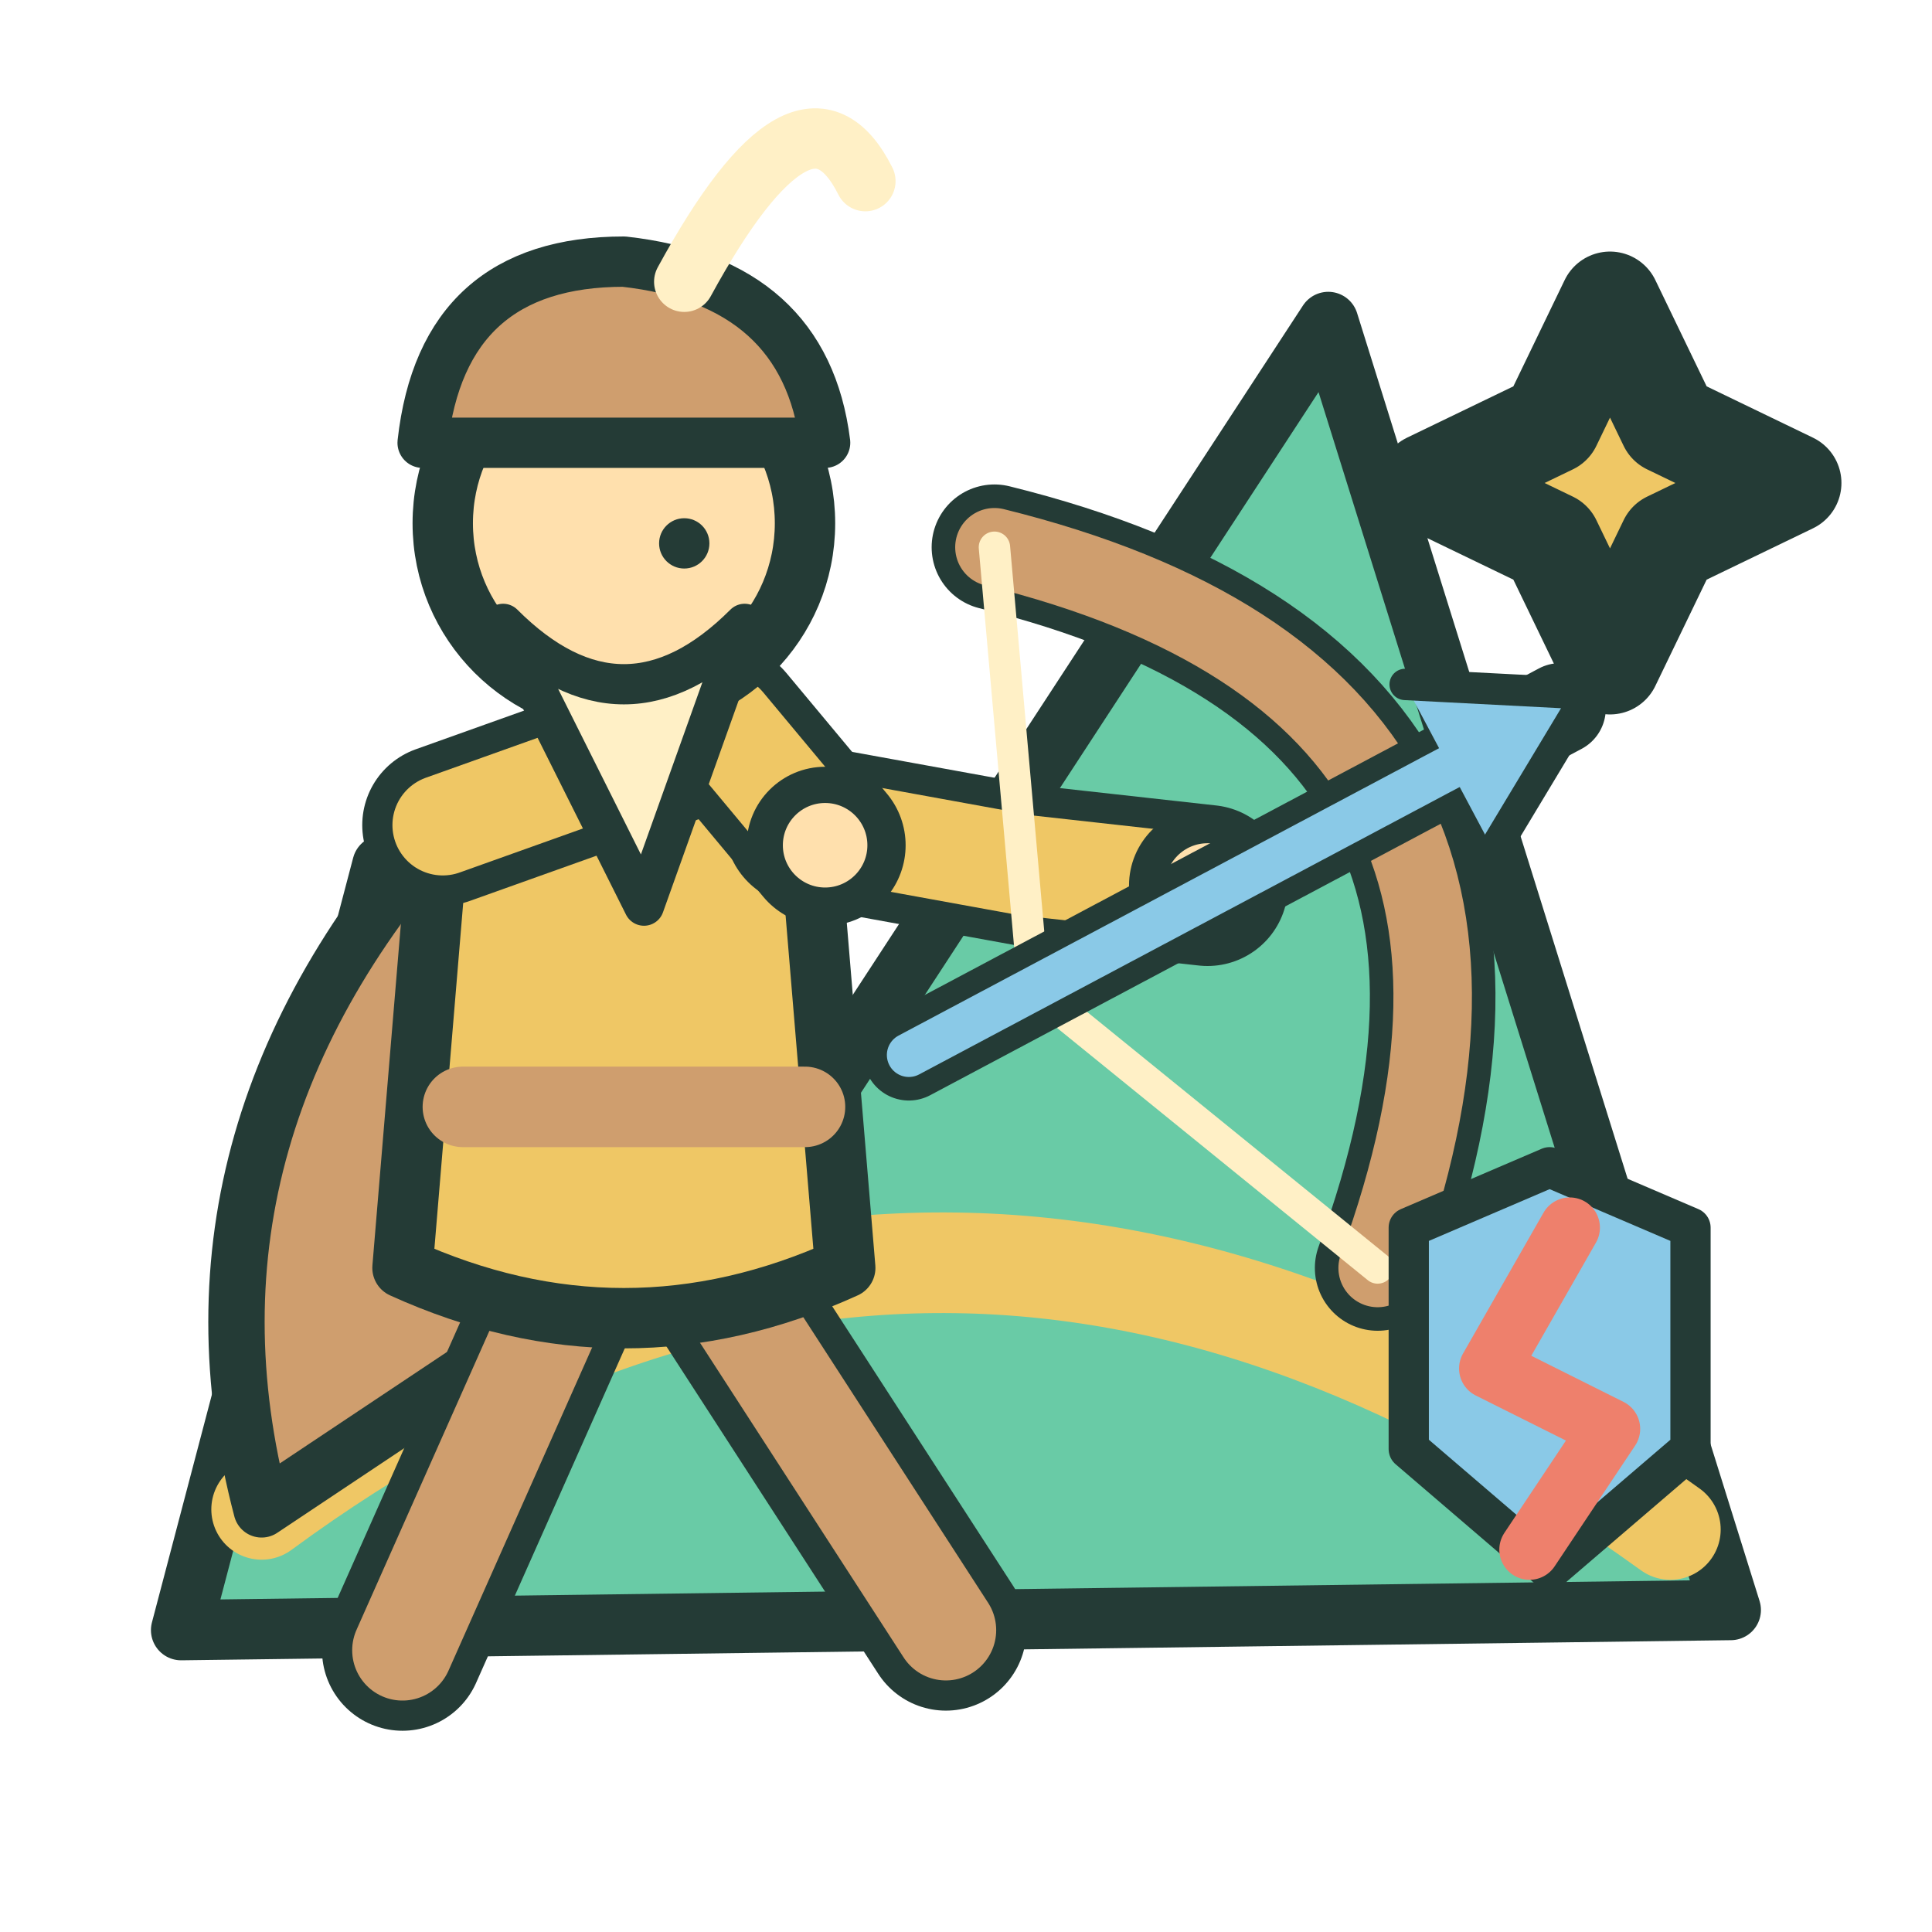
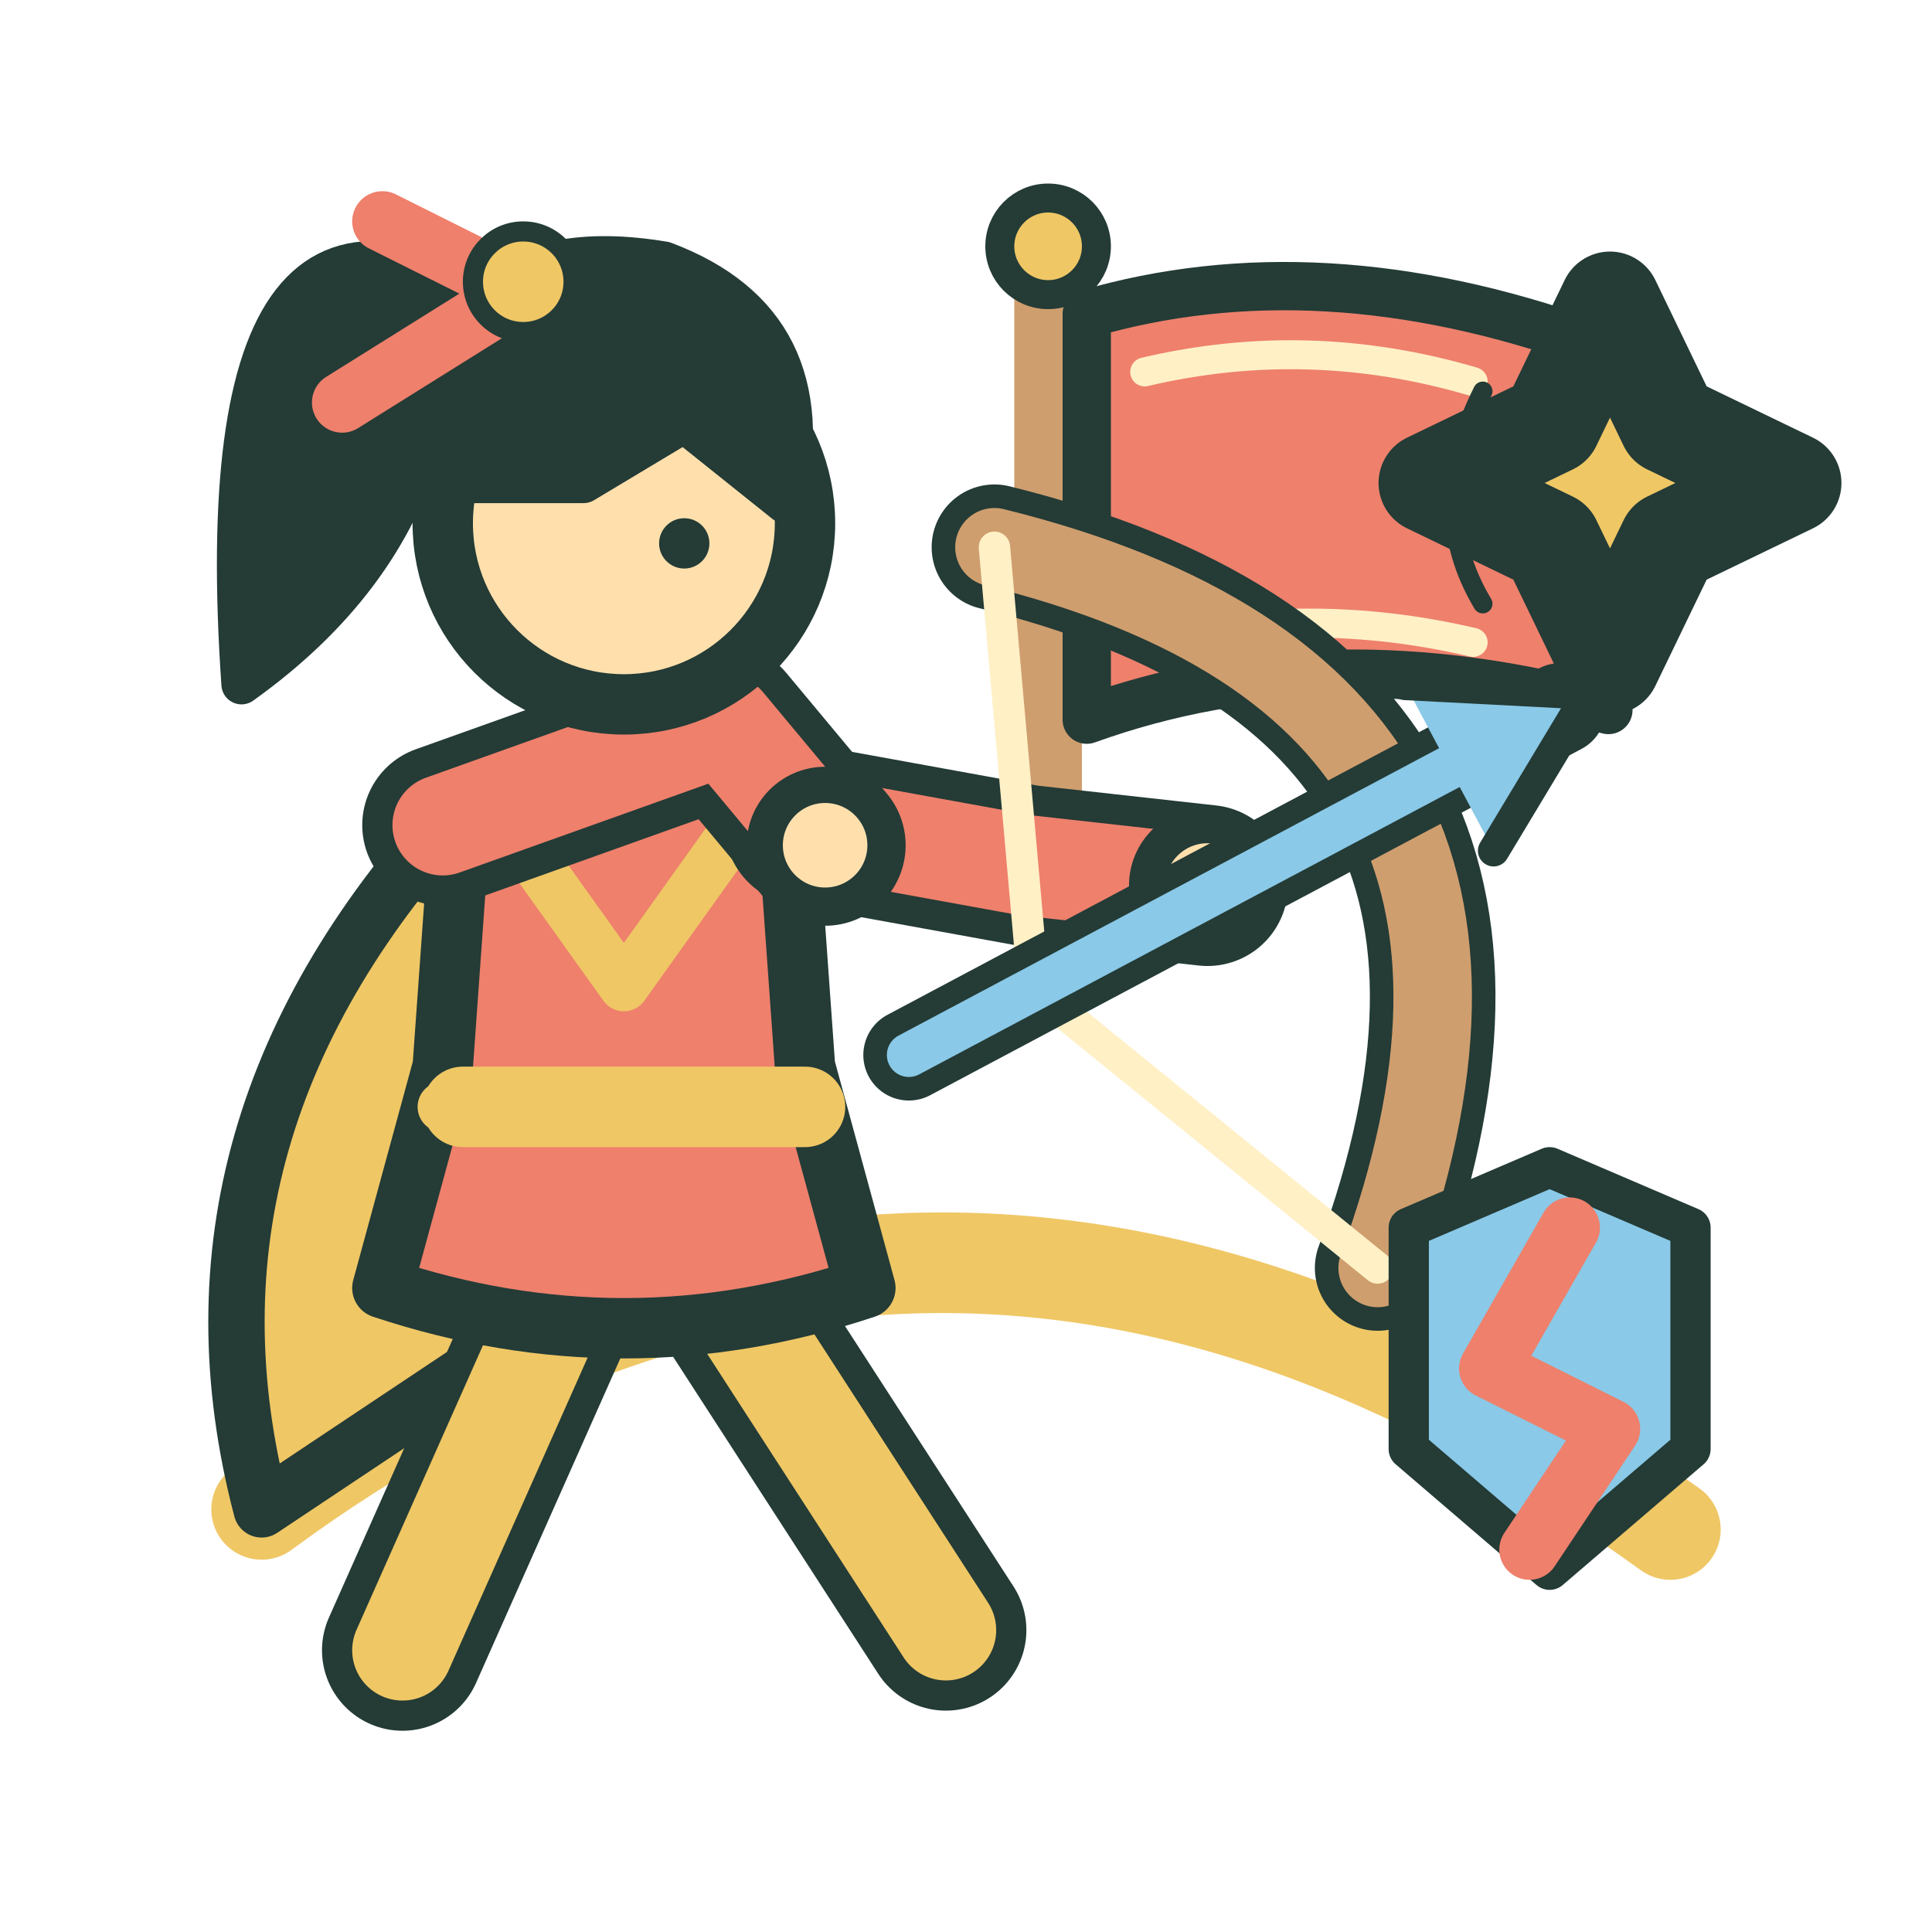
<svg xmlns="http://www.w3.org/2000/svg" width="256" height="256" viewBox="0 0 96 96">
-   <path d="M9 81 L19 43 L34 65 L66 16 L86 80 Z" fill="#69cba6" stroke="#243b36" stroke-width="3" stroke-linecap="round" stroke-linejoin="round" />
+   <g transform="translate(42 6) scale(.48)">
+     <path d="M21 16 V84" fill="none" stroke="#cf9e6e" stroke-width="7" stroke-linecap="round" stroke-linejoin="round" />
+     <path d="M25 20 Q49 13 77 23 L71 42 L79 61 Q50 53 25 62 Z" fill="#ee806c" stroke="#243b36" stroke-width="5" stroke-linecap="round" stroke-linejoin="round" />
+     <path d="M31 26 Q48 22 65 27 M31 54 Q48 50 65 54" fill="none" stroke="#fff0c6" stroke-width="3" stroke-linecap="round" stroke-linejoin="round" />
+     <path d="M66 28 Q60 40 66 50" fill="none" stroke="#243b36" stroke-width="2" stroke-linecap="round" stroke-linejoin="round" />
+     <circle cx="21" cy="13" r="5" fill="#efc765" stroke="#243b36" stroke-width="3" />
+   </g>
  <path d="M13 75 Q47 50 83 76" fill="none" stroke="#efc765" stroke-width="5" stroke-linecap="round" stroke-linejoin="round" />
-   <path d="M23 40 Q8 56 13 75 L28 65 Z" fill="#cf9e6e" stroke="#243b36" stroke-width="2.8" stroke-linecap="round" stroke-linejoin="round" />
+   <path d="M23 40 Q8 56 13 75 L28 65 Z" fill="#efc765" stroke="#243b36" stroke-width="2.8" stroke-linecap="round" stroke-linejoin="round" />
  <path d="M28 64 L20 82" fill="none" stroke="#243b36" stroke-width="8" stroke-linecap="round" stroke-linejoin="round" />
-   <path d="M28 64 L20 82" fill="none" stroke="#cf9e6e" stroke-width="5" stroke-linecap="round" stroke-linejoin="round" />
+   <path d="M28 64 L20 82" fill="none" stroke="#efc765" stroke-width="5" stroke-linecap="round" stroke-linejoin="round" />
  <path d="M36 64 L47 81" fill="none" stroke="#243b36" stroke-width="8" stroke-linecap="round" stroke-linejoin="round" />
-   <path d="M36 64 L47 81" fill="none" stroke="#cf9e6e" stroke-width="5" stroke-linecap="round" stroke-linejoin="round" />
-   <path d="M22 39 Q31 35 40 39 L42 63 Q31 68 20 63 Z" fill="#efc765" stroke="#243b36" stroke-width="3" stroke-linecap="round" stroke-linejoin="round" />
-   <path d="M23 55 H40" fill="none" stroke="#cf9e6e" stroke-width="4" stroke-linecap="round" stroke-linejoin="round" />
+   <path d="M36 64 L47 81" fill="none" stroke="#efc765" stroke-width="5" stroke-linecap="round" stroke-linejoin="round" />
+   <path d="M23 39 Q31 35 39 39 L40 53 L43 64 Q31 68 19 64 L22 53 Z" fill="#ee806c" stroke="#243b36" stroke-width="3" stroke-linecap="round" stroke-linejoin="round" />
+   <path d="M26 42 L31 49 L36 42 M22 55 H40" fill="none" stroke="#efc765" stroke-width="2.5" stroke-linecap="round" stroke-linejoin="round" />
+   <path d="M23 55 H40" fill="none" stroke="#efc765" stroke-width="4" stroke-linecap="round" stroke-linejoin="round" />
  <path d="M40 41 L51 43 L60 44" fill="none" stroke="#243b36" stroke-width="8" stroke-linecap="round" stroke-linejoin="round" />
-   <path d="M40 41 L51 43 L60 44" fill="none" stroke="#efc765" stroke-width="5" stroke-linecap="round" stroke-linejoin="round" />
+   <path d="M40 41 L51 43 L60 44" fill="none" stroke="#ee806c" stroke-width="5" stroke-linecap="round" stroke-linejoin="round" />
  <path d="M22 41 L36 36 L41 42" fill="none" stroke="#243b36" stroke-width="8" stroke-linecap="round" stroke-linejoin="round" />
-   <path d="M22 41 L36 36 L41 42" fill="none" stroke="#efc765" stroke-width="5" stroke-linecap="round" stroke-linejoin="round" />
+   <path d="M22 41 L36 36 L41 42" fill="none" stroke="#ee806c" stroke-width="5" stroke-linecap="round" stroke-linejoin="round" />
  <circle cx="31" cy="26" r="9" fill="#ffe0ad" stroke="#243b36" stroke-width="3" />
  <circle cx="34" cy="27" r="1.25" fill="#243b36" stroke="#243b36" stroke-width="0" />
-   <path d="M21 22 Q22 13 31 13 Q40 14 41 22 Z" fill="#cf9e6e" stroke="#243b36" stroke-width="2.5" stroke-linecap="round" stroke-linejoin="round" />
-   <path d="M25 31 Q31 37 37 31 L32 45 Z" fill="#fff0c6" stroke="#243b36" stroke-width="2" stroke-linecap="round" stroke-linejoin="round" />
-   <path d="M34 14 Q40 3 43 9" fill="none" stroke="#fff0c6" stroke-width="3" stroke-linecap="round" stroke-linejoin="round" />
+   <path d="M22 24 Q21 11 33 13 Q41 16 39 25 L34 21 L29 24 Z" fill="#243b36" stroke="#243b36" stroke-width="2" stroke-linecap="round" stroke-linejoin="round" />
+   <path d="M26 16 Q10 5 12 34 Q19 29 21 22 Z" fill="#243b36" stroke="#243b36" stroke-width="2" stroke-linecap="round" stroke-linejoin="round" />
+   <path d="M25 14 L19 11 M25 15 L17 20" fill="none" stroke="#ee806c" stroke-width="3" stroke-linecap="round" stroke-linejoin="round" />
+   <circle cx="26" cy="14" r="2.5" fill="#efc765" stroke="#243b36" stroke-width="1" />
  <circle cx="60" cy="44" r="3" fill="#ffe0ad" stroke="#243b36" stroke-width="1.8" />
  <circle cx="41" cy="42" r="3" fill="#ffe0ad" stroke="#243b36" stroke-width="1.8" />
  <g transform="translate(61 44) rotate(-28) scale(0.78)">
    <path d="M-3 -26 Q26 0 -3 26" fill="none" stroke="#243b36" stroke-width="8" stroke-linecap="round" stroke-linejoin="round" />
    <path d="M-3 -26 Q26 0 -3 26" fill="none" stroke="#cf9e6e" stroke-width="5" stroke-linecap="round" stroke-linejoin="round" />
    <path d="M-3 -26 L-14 0 L-3 26" fill="none" stroke="#fff0c6" stroke-width="2" stroke-linecap="round" stroke-linejoin="round" />
    <path d="M-23 0 L24 0" fill="none" stroke="#243b36" stroke-width="5.8" stroke-linecap="round" stroke-linejoin="round" />
    <path d="M-23 0 L24 0" fill="none" stroke="#8ac9e7" stroke-width="2.8" stroke-linecap="round" stroke-linejoin="round" />
    <path d="M16 -6 L26 0 L16 6" fill="#8ac9e7" stroke="#243b36" stroke-width="2" stroke-linecap="round" stroke-linejoin="round" />
  </g>
  <path d="M80.00,15.00 L82.93,21.07 L89.00,24.00 L82.93,26.93 L80.00,33.00 L77.07,26.93 L71.00,24.00 L77.07,21.07 Z" fill="#efc765" stroke="#243b36" stroke-width="5" stroke-linecap="round" stroke-linejoin="round" />
  <path d="M70 61 L77 58 L84 61 V72 L77 78 L70 72 Z" fill="#8ac9e7" stroke="#243b36" stroke-width="2" stroke-linecap="round" stroke-linejoin="round" />
  <path d="M78 61 L74 68 L80 71 L76 77" fill="none" stroke="#ee806c" stroke-width="3" stroke-linecap="round" stroke-linejoin="round" />
</svg>
